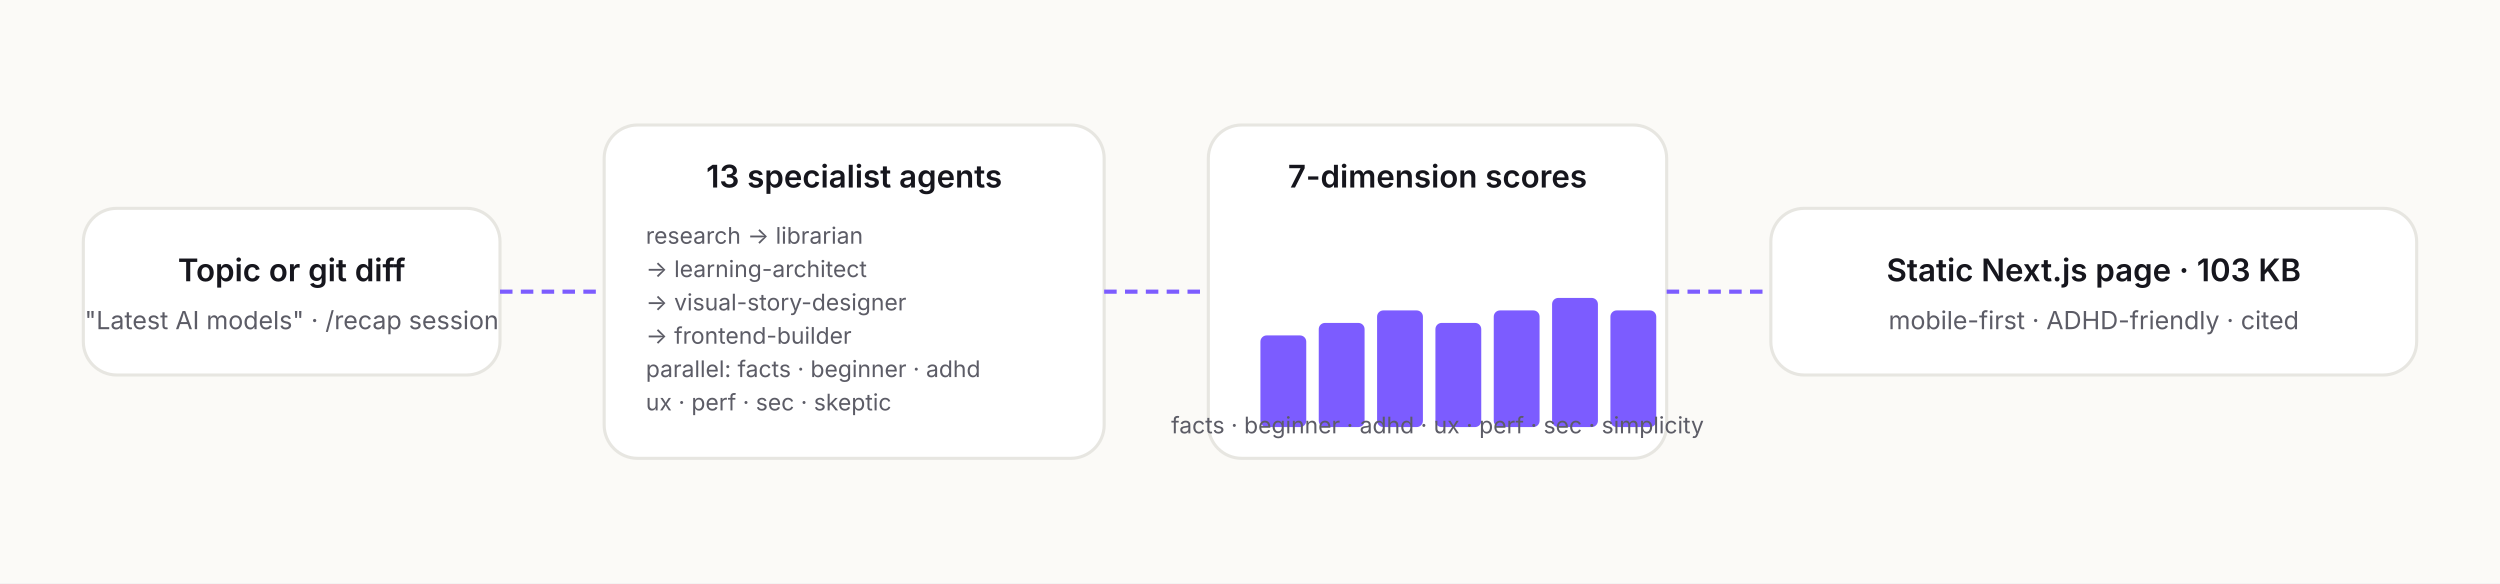
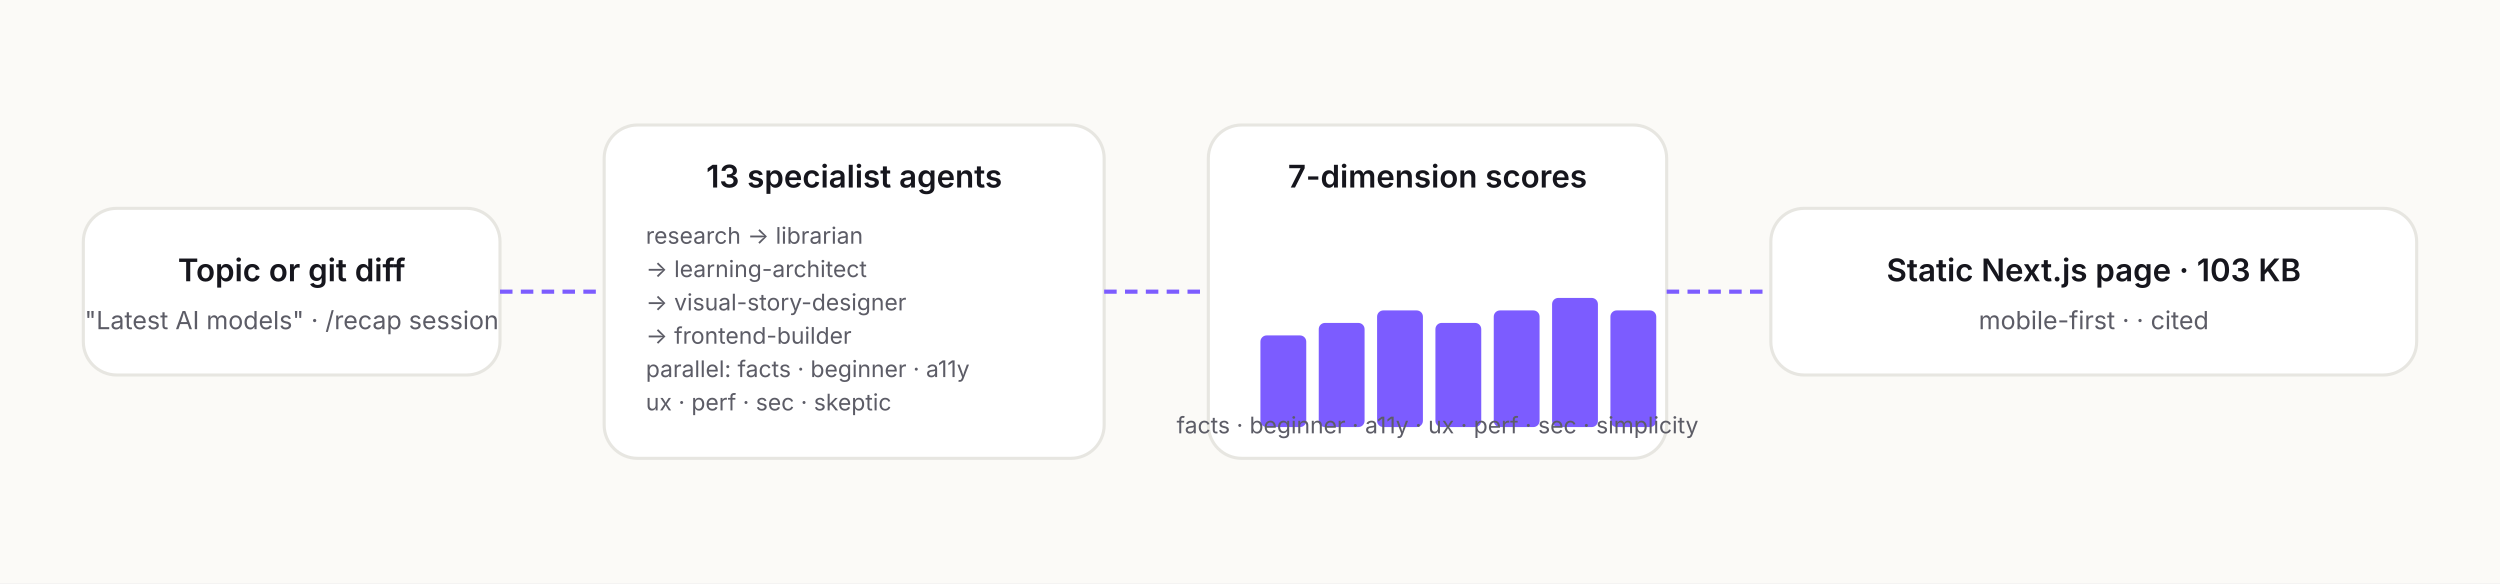
<svg xmlns="http://www.w3.org/2000/svg" viewBox="0 0 1200 280" role="img" aria-label="Recap Studio takes a topic or a git diff, runs it through 13 specialist agents and a 7-dimension validation board, and outputs a static one-page explainer.">
  <defs>
    <linearGradient id="rsm-pipe" x1="0" x2="1">
      <stop offset="0%" stop-color="#7C5CFF" stop-opacity=".1" />
      <stop offset="50%" stop-color="#7C5CFF" stop-opacity=".6" />
      <stop offset="100%" stop-color="#7C5CFF" stop-opacity=".1" />
    </linearGradient>
    <style>
      @keyframes rsm-flow { 0% { stroke-dashoffset: 32 } 100% { stroke-dashoffset: 0 } }
      @keyframes rsm-glow { 0%,100% { opacity:.88 } 50% { opacity:1 } }
      @keyframes rsm-rise { 0%,100% { transform: translateY(0) } 50% { transform: translateY(-3px) } }
      .rsm-line  { stroke: #7C5CFF; stroke-width: 2; fill: none; stroke-dasharray: 6 4; animation: rsm-flow 1.6s linear infinite; }
      .rsm-card  { fill: #FFFFFF; stroke: #E7E6E1; stroke-width: 1.5; }
      .rsm-pulse { animation: rsm-glow 3s cubic-bezier(.4,0,.2,1) infinite; }
      .rsm-bar   { transform-origin: bottom; animation: rsm-rise 3.2s cubic-bezier(.4,0,.2,1) infinite; }
      .rsm-bar-2 { animation-delay: .25s; }
      .rsm-bar-3 { animation-delay: .5s; }
      .rsm-bar-4 { animation-delay: .75s; }
      @media (prefers-color-scheme: dark) {
        .rsm-card { fill: #15151B; stroke: #23232B; }
        .rsm-bg   { fill: #0B0B0F; }
        .rsm-text { fill: #F2F1EE; }
        .rsm-muted{ fill: #A4A4B0; }
      }
    </style>
  </defs>
  <rect class="rsm-bg" width="1200" height="280" fill="#FBFAF7" />
  <g font-family="system-ui,-apple-system,Segoe UI,sans-serif">
    <rect class="rsm-card rsm-pulse" x="40" y="100" width="200" height="80" rx="16" />
    <text class="rsm-text" x="140" y="135" text-anchor="middle" font-size="15" font-weight="600" fill="#16161D">Topic or git diff</text>
    <text class="rsm-muted" x="140" y="158" text-anchor="middle" font-size="12" fill="#5C5C66">"Latest AI models" · /recap session</text>
    <rect class="rsm-card" x="290" y="60" width="240" height="160" rx="16" />
    <text class="rsm-text" x="410" y="90" text-anchor="middle" font-size="15" font-weight="600" fill="#16161D">13 specialist agents</text>
    <g transform="translate(310, 105)" font-size="11" fill="#5C5C66">
      <text y="12">research → librarian</text>
      <text y="28">→ learning-architect</text>
      <text y="44">→ visual-story-designer</text>
      <text y="60">→ frontend-builder</text>
-       <text y="76">parallel: facts · beginner · adhd</text>
+       <text y="76">parallel: facts · beginner · a11y</text>
      <text y="92">           ux · perf · sec · skeptic</text>
    </g>
    <rect class="rsm-card rsm-pulse" x="580" y="60" width="220" height="160" rx="16" />
    <text class="rsm-text" x="690" y="90" text-anchor="middle" font-size="15" font-weight="600" fill="#16161D">7-dimension scores</text>
    <g transform="translate(605, 105)">
      <rect class="rsm-bar" x="0" y="56" width="22" height="44" rx="3" fill="#7C5CFF" />
      <rect class="rsm-bar rsm-bar-2" x="28" y="50" width="22" height="50" rx="3" fill="#7C5CFF" />
      <rect class="rsm-bar rsm-bar-3" x="56" y="44" width="22" height="56" rx="3" fill="#7C5CFF" />
      <rect class="rsm-bar rsm-bar-4" x="84" y="50" width="22" height="50" rx="3" fill="#7C5CFF" />
      <rect class="rsm-bar" x="112" y="44" width="22" height="56" rx="3" fill="#7C5CFF" />
      <rect class="rsm-bar rsm-bar-2" x="140" y="38" width="22" height="62" rx="3" fill="#7C5CFF" />
      <rect class="rsm-bar rsm-bar-3" x="168" y="44" width="22" height="56" rx="3" fill="#7C5CFF" />
    </g>
-     <text class="rsm-muted" x="690" y="208" text-anchor="middle" font-size="11" fill="#5C5C66">facts · beginner · adhd · ux · perf · sec · simplicity</text>
+     <text class="rsm-muted" x="690" y="208" text-anchor="middle" font-size="11" fill="#5C5C66">facts · beginner · a11y · ux · perf · sec · simplicity</text>
    <rect class="rsm-card rsm-pulse" x="850" y="100" width="310" height="80" rx="16" />
    <text class="rsm-text" x="1005" y="135" text-anchor="middle" font-size="15" font-weight="600" fill="#16161D">Static Next.js page · 103 KB</text>
-     <text class="rsm-muted" x="1005" y="158" text-anchor="middle" font-size="12" fill="#5C5C66">mobile-first · ADHD-friendly · cited</text>
+     <text class="rsm-muted" x="1005" y="158" text-anchor="middle" font-size="12" fill="#5C5C66">mobile-first · · cited</text>
    <path class="rsm-line" d="M240 140 L290 140" />
    <path class="rsm-line" d="M530 140 L580 140" />
    <path class="rsm-line" d="M800 140 L850 140" />
  </g>
</svg>
